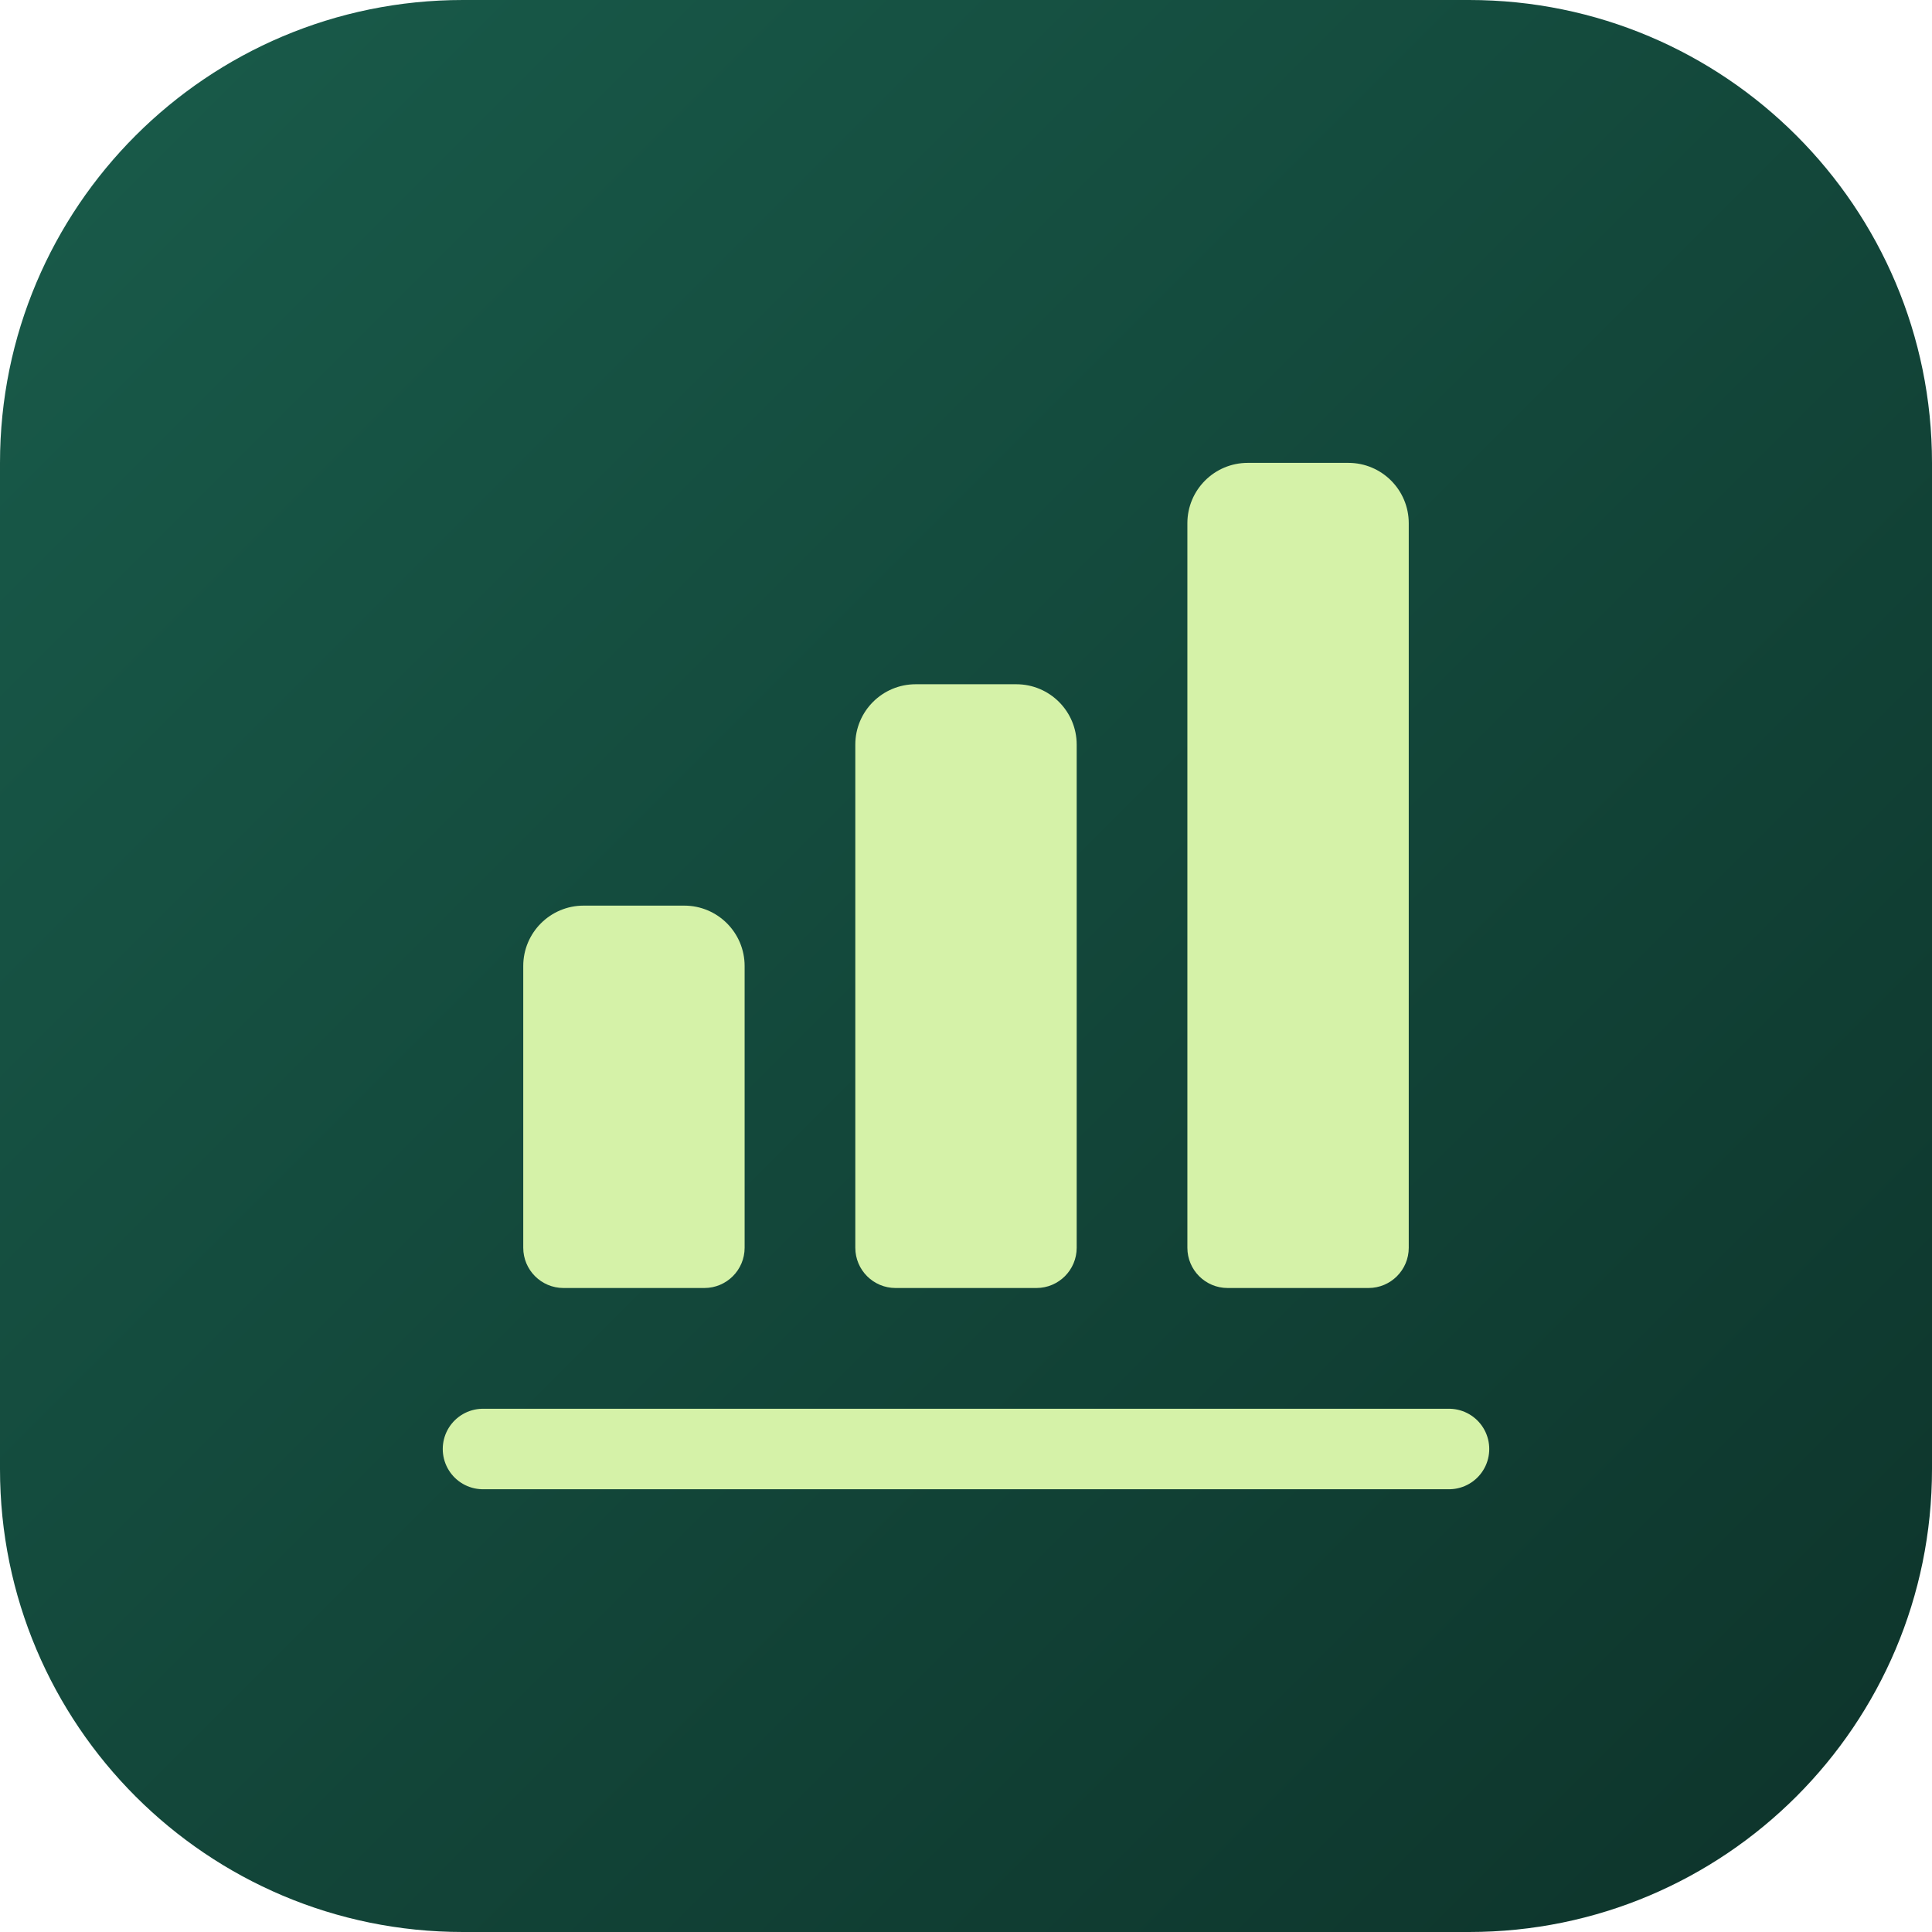
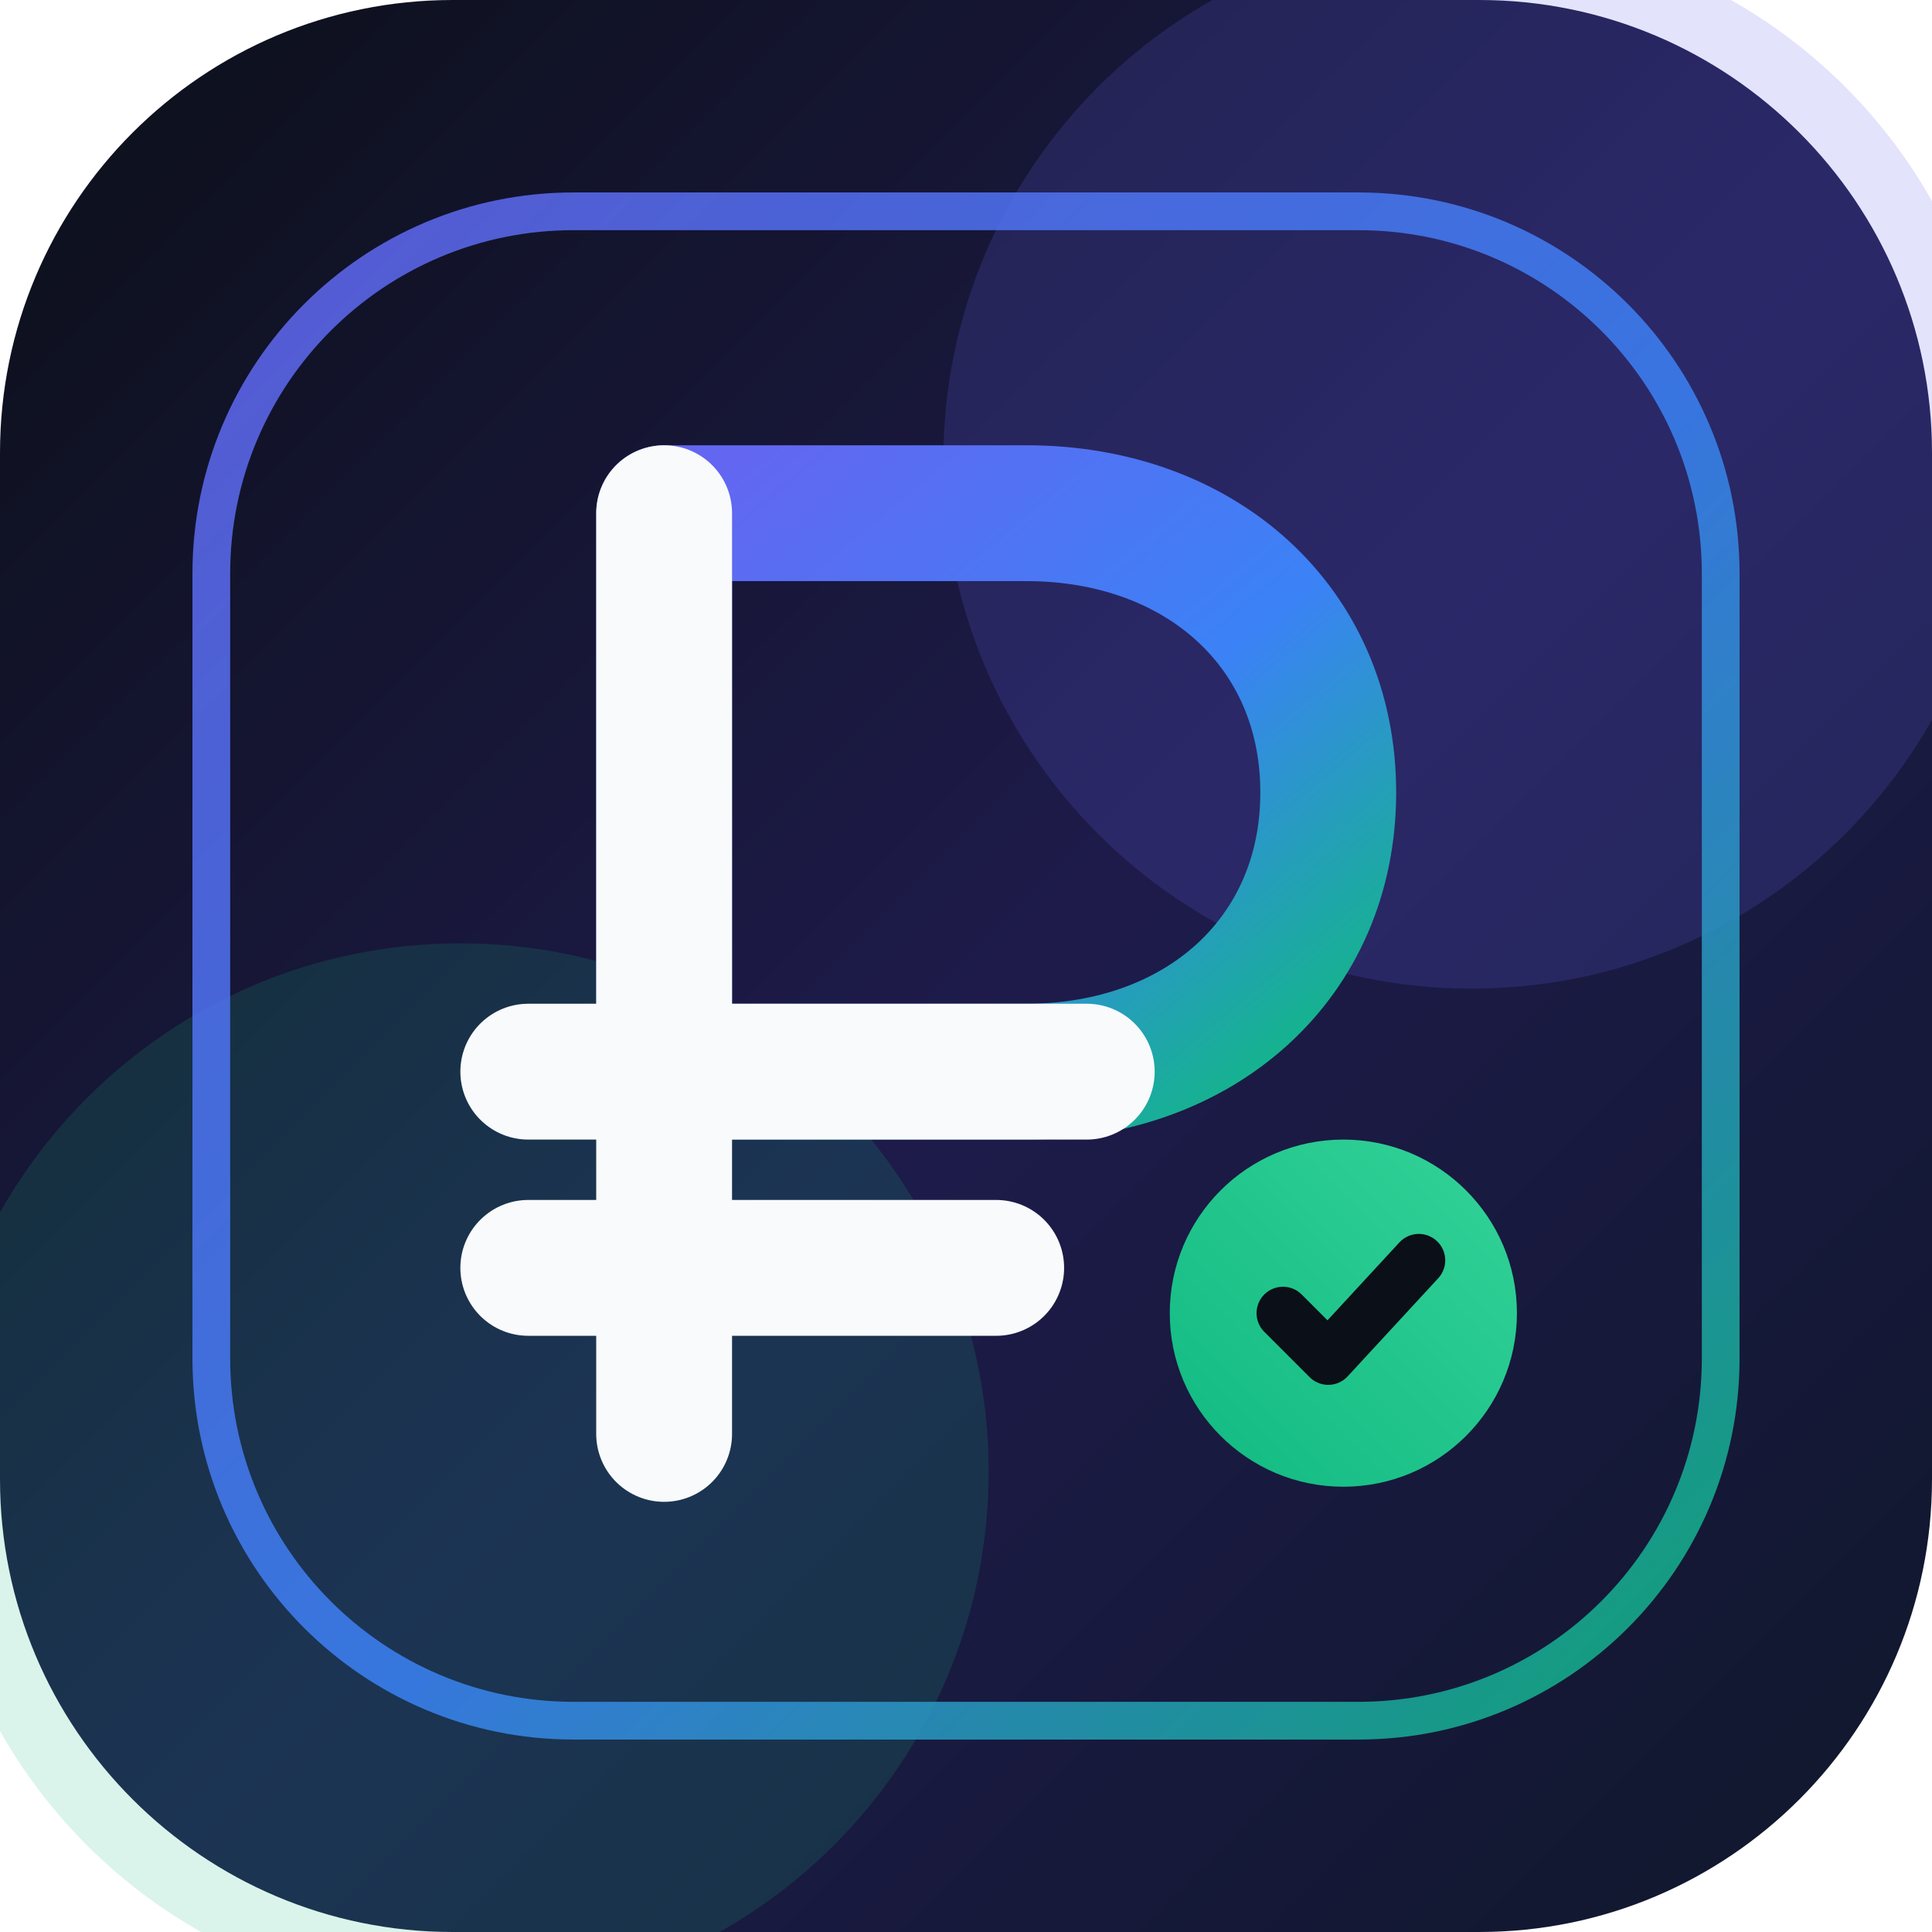
- <svg xmlns="http://www.w3.org/2000/svg" viewBox="0 0 192 192">
+ <svg xmlns="http://www.w3.org/2000/svg" viewBox="0 0 512 512">
  <defs>
-     <linearGradient id="g" x1="0" y1="0" x2="1" y2="1">
-       <stop offset="0%" stop-color="#195c4b" />
-       <stop offset="100%" stop-color="#0d332a" />
+     <linearGradient id="bgGrad" x1="0%" y1="0%" x2="100%" y2="100%">
+       <stop offset="0%" stop-color="#0B0F17" />
+       <stop offset="52%" stop-color="#1E1B4B" />
+       <stop offset="100%" stop-color="#0F172A" />
+     </linearGradient>
+     <linearGradient id="accentGrad" x1="0%" y1="0%" x2="100%" y2="100%">
+       <stop offset="0%" stop-color="#6366F1" />
+       <stop offset="55%" stop-color="#3B82F6" />
+       <stop offset="100%" stop-color="#10B981" />
+     </linearGradient>
+     <linearGradient id="emeraldGlow" x1="0%" y1="100%" x2="100%" y2="0%">
+       <stop offset="0%" stop-color="#10B981" />
+       <stop offset="100%" stop-color="#34D399" />
    </linearGradient>
  </defs>
-   <rect width="192" height="192" rx="46" fill="url(#g)" />
-   <path d="M52 124V96a6 6 0 0 1 6-6h10a6 6 0 0 1 6 6v28a4 4 0 0 1-4 4H56a4 4 0 0 1-4-4zm33 0V74a6 6 0 0 1 6-6h10a6 6 0 0 1 6 6v50a4 4 0 0 1-4 4H89a4 4 0 0 1-4-4zm33 0V52a6 6 0 0 1 6-6h10a6 6 0 0 1 6 6v72a4 4 0 0 1-4 4h-14a4 4 0 0 1-4-4z" fill="#d5f2a8" />
-   <path d="M48 144h96" stroke="#d5f2a8" stroke-width="8" stroke-linecap="round" />
+   <rect width="512" height="512" rx="120" fill="url(#bgGrad)" />
+   <circle cx="390" cy="122" r="140" fill="#6366F1" opacity="0.18" />
+   <circle cx="122" cy="390" r="140" fill="#10B981" opacity="0.16" />
+   <rect x="56" y="56" width="400" height="400" rx="96" fill="none" stroke="url(#accentGrad)" stroke-width="10" opacity="0.85" />
+   <path d="M176 136h96c46 0 80 30 80 74s-34 74-80 74h-96V136z" fill="none" stroke="url(#accentGrad)" stroke-width="36" stroke-linecap="round" stroke-linejoin="round" />
+   <path d="M176 136v244M140 284h148M140 336h124" fill="none" stroke="#F8FAFC" stroke-width="36" stroke-linecap="round" />
+   <circle cx="356" cy="348" r="46" fill="url(#emeraldGlow)" />
+   <path d="M340 348l12 12 24-26" fill="none" stroke="#0B0F17" stroke-width="14" stroke-linecap="round" stroke-linejoin="round" />
</svg>
